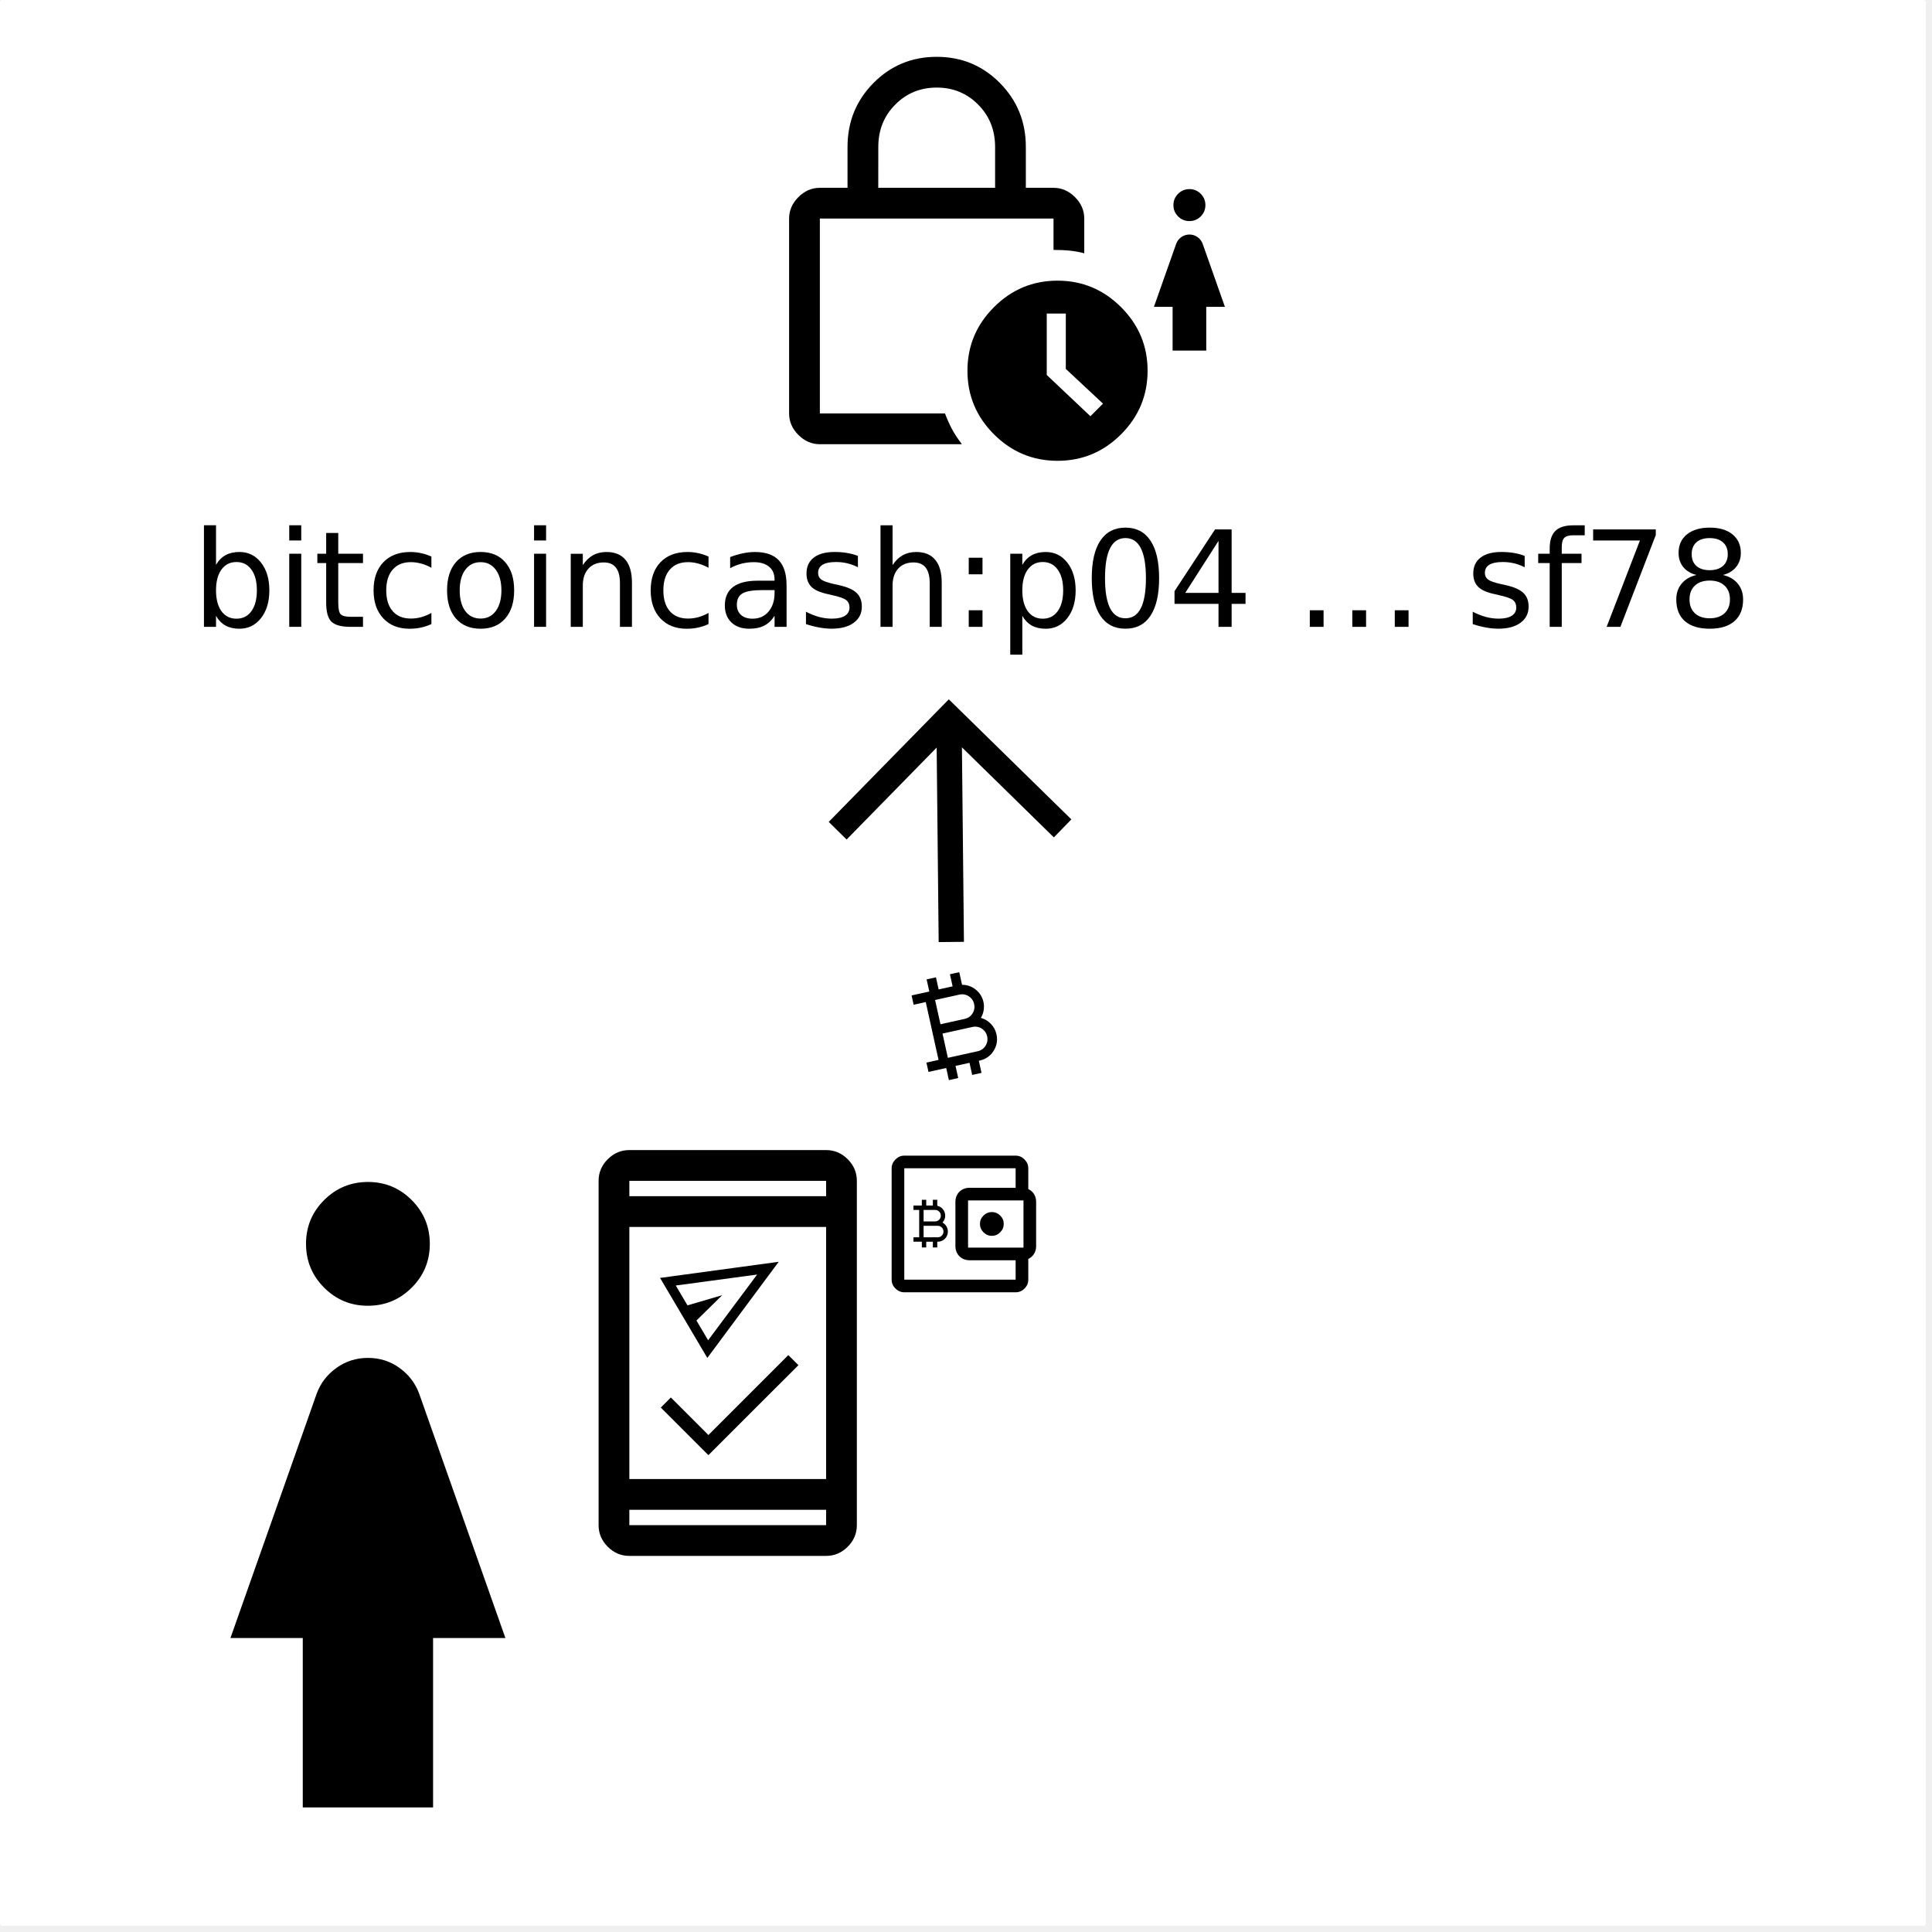
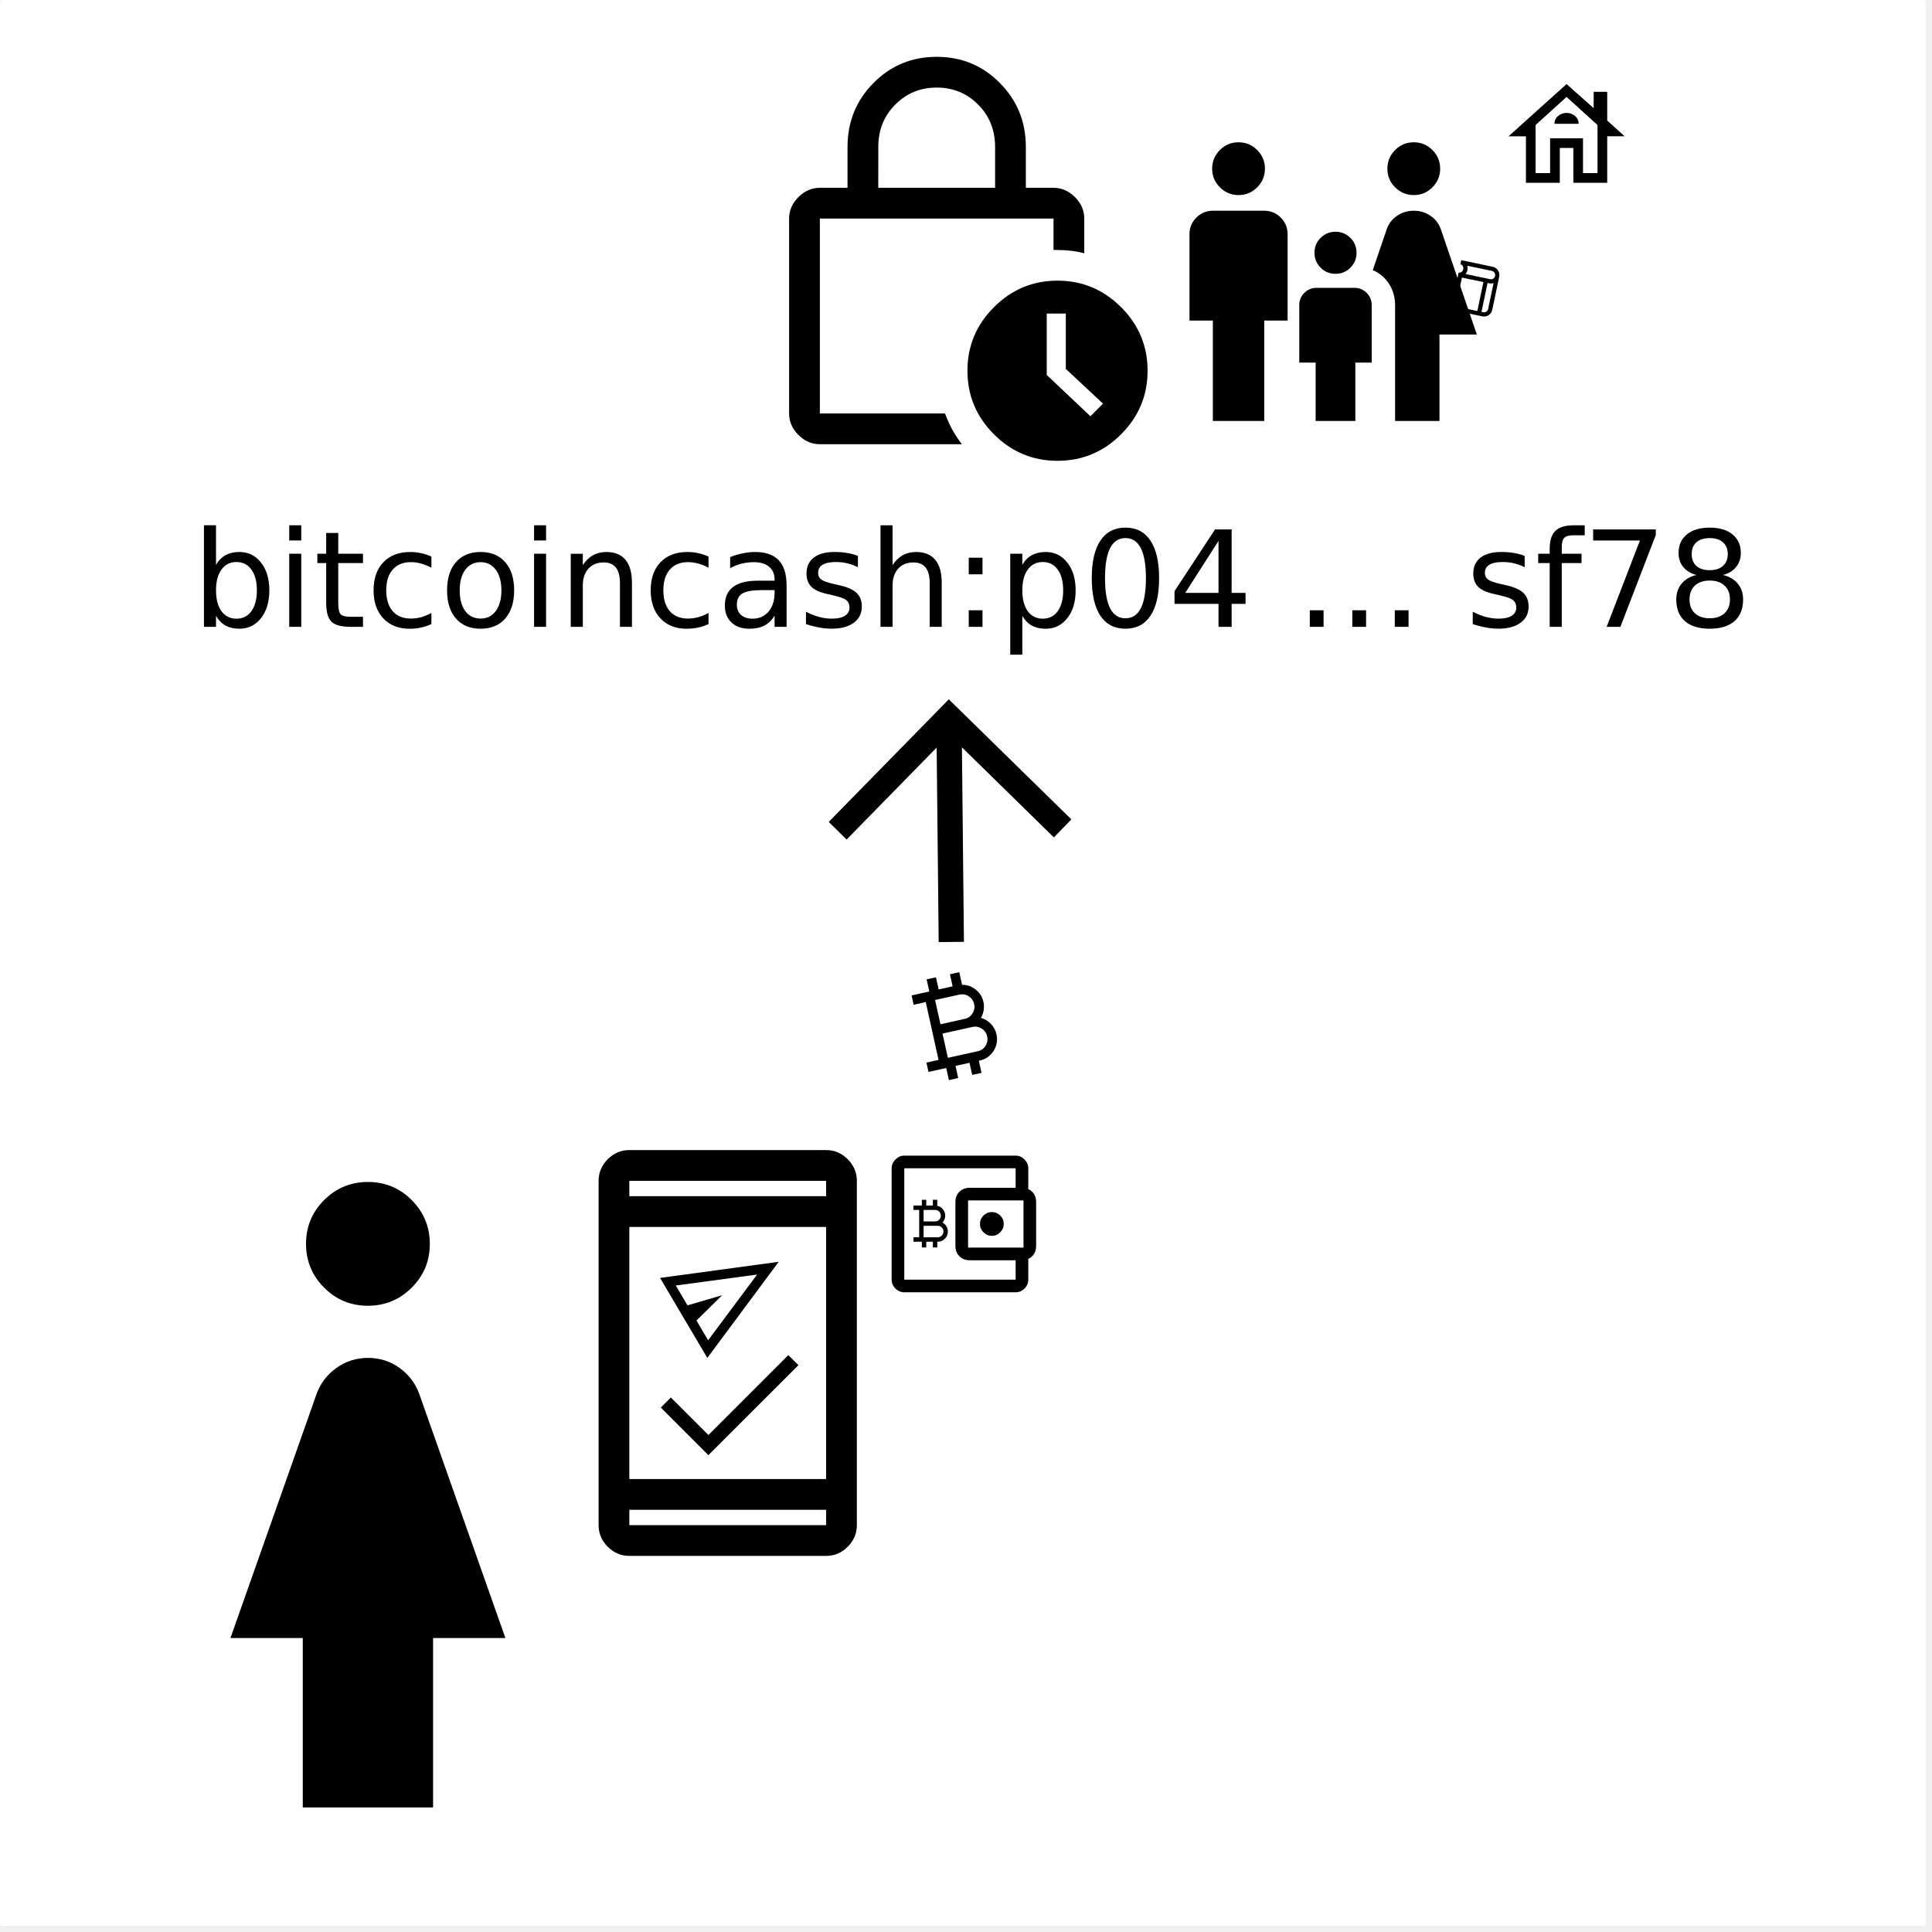
- <svg xmlns="http://www.w3.org/2000/svg" width="400" height="400" version="1.1" viewBox="0 0 105.83 105.83">
-   <rect width="105.49" height="105.49" ry=".133" fill="#fff" />
-   <path d="m20.15 71.526q-1.406 0-2.397-0.994-0.99-0.994-0.99-2.4t0.994-2.397q0.994-0.99 2.4-0.99 1.406 0 2.397 0.994 0.99 0.994 0.99 2.4 0 1.406-0.994 2.397-0.994 0.99-2.4 0.99zm-3.565 27.481v-9.279h-3.962l4.729-13.401q0.321-0.857 1.084-1.401 0.763-0.544 1.722-0.544 0.959 0 1.718 0.544 0.758 0.544 1.08 1.401l4.729 13.401h-3.962v9.279z" stroke-width=".054" />
-   <g transform="matrix(.67613 0 0 .67613 -2.184 16.186)">
-     <path d="m77.914 77.124v-0.465h-0.679v-0.357h0.465v-2.216h-0.465v-0.357h0.679v-0.465h0.357v0.465h0.536v-0.465h0.357v0.484q0.286 0.064 0.465 0.29 0.179 0.226 0.179 0.512 0 0.152-0.057 0.298-0.057 0.146-0.164 0.262 0.202 0.109 0.319 0.304 0.117 0.195 0.117 0.424 0 0.34-0.24 0.581-0.24 0.241-0.583 0.241h-0.036v0.465h-0.357v-0.465h-0.536v0.465zm0.143-2.109h0.93q0.195 0 0.33-0.137 0.135-0.137 0.135-0.328 0-0.195-0.135-0.33-0.135-0.135-0.33-0.135h-0.93zm0 1.287h1.144q0.195 0 0.33-0.137 0.135-0.137 0.135-0.328 0-0.195-0.135-0.33-0.135-0.135-0.33-0.135h-1.144z" stroke-width=".005" />
-     <path d="m83.586 76.184q0.39 0 0.677-0.287 0.287-0.287 0.287-0.682 0-0.395-0.287-0.677-0.287-0.282-0.677-0.282-0.39 0-0.677 0.282-0.287 0.282-0.287 0.677 0 0.395 0.287 0.682 0.287 0.287 0.677 0.287zm-7.094 3.004v0.543-9.021zm0 1.569q-0.405 0-0.715-0.305-0.31-0.305-0.31-0.72v-9.021q0-0.405 0.31-0.715 0.31-0.31 0.715-0.31h9.021q0.415 0 0.72 0.31 0.305 0.31 0.305 0.715v1.886h-1.025v-1.886h-9.021v9.021h9.021v-1.876h1.025v1.876q0 0.415-0.305 0.72t-0.72 0.305zm5.31-2.594q-0.518 0-0.843-0.325-0.325-0.325-0.325-0.833v-3.557q0-0.518 0.325-0.838 0.325-0.32 0.843-0.32h4.203q0.518 0 0.843 0.32 0.325 0.32 0.325 0.838v3.557q0 0.507-0.325 0.833-0.325 0.325-0.843 0.325zm4.347-1.025v-3.824h-4.49v3.824z" stroke-width=".015" />
+ <svg xmlns="http://www.w3.org/2000/svg" width="400" height="400" version="1.1" viewBox="0 0 105.83 105.83" id="svg72">
+   <defs id="defs76" />
+   <rect width="105.49" height="105.49" ry=".133" fill="#fff" id="rect2" />
+   <path d="m20.15 71.526q-1.406 0-2.397-0.994-0.99-0.994-0.99-2.4t0.994-2.397q0.994-0.99 2.4-0.99 1.406 0 2.397 0.994 0.99 0.994 0.99 2.4 0 1.406-0.994 2.397-0.994 0.99-2.4 0.99zm-3.565 27.481v-9.279h-3.962l4.729-13.401q0.321-0.857 1.084-1.401 0.763-0.544 1.722-0.544 0.959 0 1.718 0.544 0.758 0.544 1.08 1.401l4.729 13.401h-3.962v9.279z" stroke-width=".054" id="path4" />
+   <g transform="matrix(.67613 0 0 .67613 -2.184 16.186)" id="g10">
+     <path d="m77.914 77.124v-0.465h-0.679v-0.357h0.465v-2.216h-0.465v-0.357h0.679v-0.465h0.357v0.465h0.536v-0.465h0.357v0.484q0.286 0.064 0.465 0.29 0.179 0.226 0.179 0.512 0 0.152-0.057 0.298-0.057 0.146-0.164 0.262 0.202 0.109 0.319 0.304 0.117 0.195 0.117 0.424 0 0.34-0.24 0.581-0.24 0.241-0.583 0.241h-0.036v0.465h-0.357v-0.465h-0.536v0.465zm0.143-2.109h0.93q0.195 0 0.33-0.137 0.135-0.137 0.135-0.328 0-0.195-0.135-0.33-0.135-0.135-0.33-0.135h-0.93zm0 1.287h1.144q0.195 0 0.33-0.137 0.135-0.137 0.135-0.328 0-0.195-0.135-0.33-0.135-0.135-0.33-0.135h-1.144z" stroke-width=".005" id="path6" />
+     <path d="m83.586 76.184q0.39 0 0.677-0.287 0.287-0.287 0.287-0.682 0-0.395-0.287-0.677-0.287-0.282-0.677-0.282-0.39 0-0.677 0.282-0.287 0.282-0.287 0.677 0 0.395 0.287 0.682 0.287 0.287 0.677 0.287zm-7.094 3.004v0.543-9.021zm0 1.569q-0.405 0-0.715-0.305-0.31-0.305-0.31-0.72v-9.021q0-0.405 0.31-0.715 0.31-0.31 0.715-0.31h9.021q0.415 0 0.72 0.31 0.305 0.31 0.305 0.715v1.886h-1.025v-1.886h-9.021v9.021h9.021v-1.876h1.025v1.876q0 0.415-0.305 0.72t-0.72 0.305zm5.31-2.594q-0.518 0-0.843-0.325-0.325-0.325-0.325-0.833v-3.557q0-0.518 0.325-0.838 0.325-0.32 0.843-0.32h4.203q0.518 0 0.843 0.32 0.325 0.32 0.325 0.838v3.557q0 0.507-0.325 0.833-0.325 0.325-0.843 0.325zm4.347-1.025v-3.824h-4.49v3.824z" stroke-width=".015" id="path8" />
  </g>
-   <path d="m34.474 85.228q-0.682 0-1.183-0.501-0.501-0.501-0.501-1.183v-18.862q0-0.682 0.501-1.183 0.501-0.501 1.183-0.501h10.778q0.682 0 1.183 0.501 0.501 0.501 0.501 1.183v18.862q0 0.682-0.501 1.183-0.501 0.501-1.183 0.501zm0-2.526v0.842h10.778v-0.842zm0-1.684h10.778v-13.81h-10.778zm0-15.494h10.778v-0.842h-10.778zm0 0v-0.842zm0 17.178v0.842z" stroke-width=".025" />
-   <path d="m48.109 10.288h6.4v-2.24q0-1.381-0.926-2.316-0.926-0.935-2.273-0.935-1.347 0-2.273 0.935-0.926 0.935-0.926 2.316zm4.581 14.045h-7.781q-0.665 0-1.175-0.509-0.509-0.509-0.509-1.175v-10.677q0-0.665 0.509-1.175 0.509-0.509 1.175-0.509h1.516v-2.24q0-2.063 1.419-3.499 1.419-1.436 3.465-1.436 2.046 0 3.465 1.436 1.419 1.436 1.419 3.499v2.24h1.516q0.665 0 1.175 0.509 0.509 0.509 0.509 1.175v1.903q-0.371-0.101-0.77-0.143-0.4-0.042-0.914-0.042v-1.718h-12.799v10.677h6.854q0.185 0.488 0.387 0.863 0.202 0.375 0.539 0.821zm5.238 0.909q-2.029 0-3.482-1.452t-1.452-3.482q0-2.029 1.452-3.482t3.482-1.452q2.029 0 3.482 1.452t1.452 3.482q0 2.029-1.452 3.482t-3.482 1.452zm1.802-2.442 0.69-0.69-2.038-1.903v-3.031h-1.044v3.364zm-14.82-10.829v10.677z" stroke-width=".025" />
-   <g stroke-width=".229" aria-label="bitcoincash:p04 ... sf78">
-     <path d="m14.071 32.338q0-0.726-0.3-1.137-0.297-0.415-0.819-0.415t-0.822 0.415q-0.297 0.411-0.297 1.137t0.297 1.141q0.3 0.411 0.822 0.411t0.819-0.411q0.3-0.415 0.3-1.141zm-2.238-1.398q0.207-0.358 0.522-0.529 0.318-0.175 0.758-0.175 0.729 0 1.183 0.579 0.458 0.579 0.458 1.523t-0.458 1.523q-0.454 0.579-1.183 0.579-0.44 0-0.758-0.172-0.315-0.175-0.522-0.533v0.601h-0.661v-5.563h0.661z" />
-     <path d="m15.844 30.332h0.658v4.004h-0.658zm0-1.559h0.658v0.833h-0.658z" />
-     <path d="m18.529 29.196v1.137h1.355v0.511h-1.355v2.174q0 0.49 0.132 0.629 0.136 0.139 0.547 0.139h0.676v0.551h-0.676q-0.761 0-1.051-0.282-0.29-0.286-0.29-1.037v-2.174h-0.483v-0.511h0.483v-1.137z" />
-     <path d="m23.631 30.486v0.615q-0.279-0.154-0.561-0.229-0.279-0.079-0.565-0.079-0.64 0-0.994 0.408-0.354 0.404-0.354 1.137t0.354 1.141q0.354 0.404 0.994 0.404 0.286 0 0.565-0.075 0.282-0.079 0.561-0.232v0.608q-0.275 0.129-0.572 0.193-0.293 0.064-0.626 0.064-0.904 0-1.437-0.568-0.533-0.568-0.533-1.534 0-0.98 0.536-1.541 0.54-0.561 1.476-0.561 0.304 0 0.593 0.064 0.29 0.061 0.561 0.186z" />
-     <path d="m26.326 30.794q-0.529 0-0.837 0.415-0.307 0.411-0.307 1.13 0 0.719 0.304 1.133 0.307 0.411 0.84 0.411 0.526 0 0.833-0.415 0.307-0.415 0.307-1.13 0-0.711-0.307-1.126-0.307-0.418-0.833-0.418zm0-0.558q0.858 0 1.348 0.558t0.49 1.544q0 0.983-0.49 1.544-0.49 0.558-1.348 0.558-0.862 0-1.351-0.558-0.486-0.561-0.486-1.544 0-0.987 0.486-1.544 0.49-0.558 1.351-0.558z" />
-     <path d="m29.255 30.332h0.658v4.004h-0.658zm0-1.559h0.658v0.833h-0.658z" />
-     <path d="m34.617 31.92v2.417h-0.658v-2.395q0-0.568-0.222-0.851t-0.665-0.282q-0.533 0-0.84 0.34t-0.307 0.926v2.263h-0.661v-4.004h0.661v0.622q0.236-0.361 0.554-0.54 0.322-0.179 0.74-0.179 0.69 0 1.044 0.429 0.354 0.425 0.354 1.255z" />
-     <path d="m38.811 30.486v0.615q-0.279-0.154-0.561-0.229-0.279-0.079-0.565-0.079-0.64 0-0.994 0.408-0.354 0.404-0.354 1.137t0.354 1.141q0.354 0.404 0.994 0.404 0.286 0 0.565-0.075 0.282-0.079 0.561-0.232v0.608q-0.275 0.129-0.572 0.193-0.293 0.064-0.626 0.064-0.904 0-1.437-0.568-0.533-0.568-0.533-1.534 0-0.98 0.536-1.541 0.54-0.561 1.476-0.561 0.304 0 0.593 0.064 0.29 0.061 0.561 0.186z" />
-     <path d="m41.775 32.324q-0.797 0-1.105 0.182-0.307 0.182-0.307 0.622 0 0.35 0.229 0.558 0.232 0.204 0.629 0.204 0.547 0 0.876-0.386 0.332-0.39 0.332-1.033v-0.147zm1.312-0.272v2.284h-0.658v-0.608q-0.225 0.365-0.561 0.54-0.336 0.172-0.822 0.172-0.615 0-0.98-0.343-0.361-0.347-0.361-0.926 0-0.676 0.45-1.019 0.454-0.343 1.351-0.343h0.922v-0.064q0-0.454-0.3-0.701-0.297-0.25-0.837-0.25-0.343 0-0.669 0.082t-0.626 0.247v-0.608q0.361-0.139 0.701-0.207 0.34-0.071 0.661-0.071 0.869 0 1.298 0.45 0.429 0.45 0.429 1.366z" />
-     <path d="m46.994 30.45v0.622q-0.279-0.143-0.579-0.215-0.3-0.071-0.622-0.071-0.49 0-0.736 0.15-0.243 0.15-0.243 0.45 0 0.229 0.175 0.361 0.175 0.129 0.704 0.247l0.225 0.05q0.701 0.15 0.994 0.425 0.297 0.272 0.297 0.761 0 0.558-0.443 0.883-0.44 0.325-1.212 0.325-0.322 0-0.672-0.064-0.347-0.061-0.733-0.186v-0.679q0.365 0.189 0.719 0.286 0.354 0.093 0.701 0.093 0.465 0 0.715-0.157 0.25-0.161 0.25-0.45 0-0.268-0.182-0.411-0.179-0.143-0.79-0.275l-0.229-0.054q-0.611-0.129-0.883-0.393-0.272-0.268-0.272-0.733 0-0.565 0.4-0.872t1.137-0.307q0.365 0 0.686 0.054 0.322 0.054 0.593 0.161z" />
-     <path d="m51.585 31.92v2.417h-0.658v-2.395q0-0.568-0.222-0.851-0.222-0.282-0.665-0.282-0.533 0-0.84 0.34t-0.307 0.926v2.263h-0.661v-5.563h0.661v2.181q0.236-0.361 0.554-0.54 0.322-0.179 0.74-0.179 0.69 0 1.044 0.429 0.354 0.425 0.354 1.255z" />
-     <path d="m53.065 33.429h0.754v0.908h-0.754zm0-2.878h0.754v0.908h-0.754z" />
-     <path d="m56 33.736v2.124h-0.661v-5.527h0.661v0.608q0.207-0.358 0.522-0.529 0.318-0.175 0.758-0.175 0.729 0 1.183 0.579 0.458 0.579 0.458 1.523t-0.458 1.523q-0.454 0.579-1.183 0.579-0.44 0-0.758-0.172-0.315-0.175-0.522-0.533zm2.238-1.398q0-0.726-0.3-1.137-0.297-0.415-0.819-0.415t-0.822 0.415q-0.297 0.411-0.297 1.137t0.297 1.141q0.3 0.411 0.822 0.411t0.819-0.411q0.3-0.415 0.3-1.141z" />
-     <path d="m61.649 29.474q-0.558 0-0.84 0.551-0.279 0.547-0.279 1.648 0 1.098 0.279 1.648 0.282 0.547 0.84 0.547 0.561 0 0.84-0.547 0.282-0.551 0.282-1.648 0-1.101-0.282-1.648-0.279-0.551-0.84-0.551zm0-0.572q0.897 0 1.369 0.711 0.475 0.708 0.475 2.059 0 1.348-0.475 2.059-0.472 0.708-1.369 0.708-0.897 0-1.373-0.708-0.472-0.711-0.472-2.059 0-1.351 0.472-2.059 0.475-0.711 1.373-0.711z" />
-     <path d="m66.747 29.628-1.823 2.849h1.823zm-0.189-0.629h0.908v3.479h0.761v0.601h-0.761v1.258h-0.719v-1.258h-2.41v-0.697z" />
-     <path d="m71.748 33.429h0.754v0.908h-0.754z" />
-     <path d="m74.076 33.429h0.754v0.908h-0.754z" />
-     <path d="m76.403 33.429h0.754v0.908h-0.754z" />
-     <path d="m83.518 30.45v0.622q-0.279-0.143-0.579-0.215-0.3-0.071-0.622-0.071-0.49 0-0.736 0.15-0.243 0.15-0.243 0.45 0 0.229 0.175 0.361 0.175 0.129 0.704 0.247l0.225 0.05q0.701 0.15 0.994 0.425 0.297 0.272 0.297 0.761 0 0.558-0.443 0.883-0.44 0.325-1.212 0.325-0.322 0-0.672-0.064-0.347-0.061-0.733-0.186v-0.679q0.365 0.189 0.719 0.286 0.354 0.093 0.701 0.093 0.465 0 0.715-0.157 0.25-0.161 0.25-0.45 0-0.268-0.182-0.411-0.179-0.143-0.79-0.275l-0.229-0.054q-0.611-0.129-0.883-0.393-0.272-0.268-0.272-0.733 0-0.565 0.4-0.872 0.4-0.307 1.137-0.307 0.365 0 0.686 0.054 0.322 0.054 0.593 0.161z" />
-     <path d="m86.807 28.774v0.547h-0.629q-0.354 0-0.493 0.143-0.136 0.143-0.136 0.515v0.354h1.083v0.511h-1.083v3.493h-0.661v-3.493h-0.629v-0.511h0.629v-0.279q0-0.669 0.311-0.972 0.311-0.307 0.987-0.307z" />
-     <path d="m87.268 28.999h3.432v0.307l-1.938 5.03h-0.754l1.823-4.73h-2.563z" />
-     <path d="m93.653 31.802q-0.515 0-0.812 0.275-0.293 0.275-0.293 0.758t0.293 0.758q0.297 0.275 0.812 0.275 0.515 0 0.812-0.275 0.297-0.279 0.297-0.758 0-0.483-0.297-0.758-0.293-0.275-0.812-0.275zm-0.722-0.307q-0.465-0.114-0.726-0.433-0.257-0.318-0.257-0.776 0-0.64 0.454-1.012 0.458-0.372 1.251-0.372 0.797 0 1.251 0.372 0.454 0.372 0.454 1.012 0 0.458-0.261 0.776-0.257 0.318-0.719 0.433 0.522 0.122 0.812 0.475 0.293 0.354 0.293 0.865 0 0.776-0.475 1.19-0.472 0.415-1.355 0.415-0.883 0-1.359-0.415-0.472-0.415-0.472-1.19 0-0.511 0.293-0.865 0.293-0.354 0.815-0.475zm-0.265-1.141q0 0.415 0.257 0.647 0.261 0.232 0.729 0.232 0.465 0 0.726-0.232 0.265-0.232 0.265-0.647 0-0.415-0.265-0.647-0.261-0.232-0.726-0.232-0.468 0-0.729 0.232-0.257 0.232-0.257 0.647z" />
+   <path d="m34.474 85.228q-0.682 0-1.183-0.501-0.501-0.501-0.501-1.183v-18.862q0-0.682 0.501-1.183 0.501-0.501 1.183-0.501h10.778q0.682 0 1.183 0.501 0.501 0.501 0.501 1.183v18.862q0 0.682-0.501 1.183-0.501 0.501-1.183 0.501zm0-2.526v0.842h10.778v-0.842zm0-1.684h10.778v-13.81h-10.778zm0-15.494h10.778v-0.842h-10.778zm0 0v-0.842zm0 17.178v0.842z" stroke-width=".025" id="path12" />
+   <path d="m48.109 10.288h6.4v-2.24q0-1.381-0.926-2.316-0.926-0.935-2.273-0.935-1.347 0-2.273 0.935-0.926 0.935-0.926 2.316zm4.581 14.045h-7.781q-0.665 0-1.175-0.509-0.509-0.509-0.509-1.175v-10.677q0-0.665 0.509-1.175 0.509-0.509 1.175-0.509h1.516v-2.24q0-2.063 1.419-3.499 1.419-1.436 3.465-1.436 2.046 0 3.465 1.436 1.419 1.436 1.419 3.499v2.24h1.516q0.665 0 1.175 0.509 0.509 0.509 0.509 1.175v1.903q-0.371-0.101-0.77-0.143-0.4-0.042-0.914-0.042v-1.718h-12.799v10.677h6.854q0.185 0.488 0.387 0.863 0.202 0.375 0.539 0.821zm5.238 0.909q-2.029 0-3.482-1.452t-1.452-3.482q0-2.029 1.452-3.482t3.482-1.452q2.029 0 3.482 1.452t1.452 3.482q0 2.029-1.452 3.482t-3.482 1.452zm1.802-2.442 0.69-0.69-2.038-1.903v-3.031h-1.044v3.364zm-14.82-10.829v10.677z" stroke-width=".025" id="path14" />
+   <g stroke-width=".229" aria-label="bitcoincash:p04 ... sf78" id="g60">
+     <path d="m14.071 32.338q0-0.726-0.3-1.137-0.297-0.415-0.819-0.415t-0.822 0.415q-0.297 0.411-0.297 1.137t0.297 1.141q0.3 0.411 0.822 0.411t0.819-0.411q0.3-0.415 0.3-1.141zm-2.238-1.398q0.207-0.358 0.522-0.529 0.318-0.175 0.758-0.175 0.729 0 1.183 0.579 0.458 0.579 0.458 1.523t-0.458 1.523q-0.454 0.579-1.183 0.579-0.44 0-0.758-0.172-0.315-0.175-0.522-0.533v0.601h-0.661v-5.563h0.661z" id="path16" />
+     <path d="m15.844 30.332h0.658v4.004h-0.658zm0-1.559h0.658v0.833h-0.658z" id="path18" />
+     <path d="m18.529 29.196v1.137h1.355v0.511h-1.355v2.174q0 0.49 0.132 0.629 0.136 0.139 0.547 0.139h0.676v0.551h-0.676q-0.761 0-1.051-0.282-0.29-0.286-0.29-1.037v-2.174h-0.483v-0.511h0.483v-1.137z" id="path20" />
+     <path d="m23.631 30.486v0.615q-0.279-0.154-0.561-0.229-0.279-0.079-0.565-0.079-0.64 0-0.994 0.408-0.354 0.404-0.354 1.137t0.354 1.141q0.354 0.404 0.994 0.404 0.286 0 0.565-0.075 0.282-0.079 0.561-0.232v0.608q-0.275 0.129-0.572 0.193-0.293 0.064-0.626 0.064-0.904 0-1.437-0.568-0.533-0.568-0.533-1.534 0-0.98 0.536-1.541 0.54-0.561 1.476-0.561 0.304 0 0.593 0.064 0.29 0.061 0.561 0.186z" id="path22" />
+     <path d="m26.326 30.794q-0.529 0-0.837 0.415-0.307 0.411-0.307 1.13 0 0.719 0.304 1.133 0.307 0.411 0.84 0.411 0.526 0 0.833-0.415 0.307-0.415 0.307-1.13 0-0.711-0.307-1.126-0.307-0.418-0.833-0.418zm0-0.558q0.858 0 1.348 0.558t0.49 1.544q0 0.983-0.49 1.544-0.49 0.558-1.348 0.558-0.862 0-1.351-0.558-0.486-0.561-0.486-1.544 0-0.987 0.486-1.544 0.49-0.558 1.351-0.558z" id="path24" />
+     <path d="m29.255 30.332h0.658v4.004h-0.658zm0-1.559h0.658v0.833h-0.658z" id="path26" />
+     <path d="m34.617 31.92v2.417h-0.658v-2.395q0-0.568-0.222-0.851t-0.665-0.282q-0.533 0-0.84 0.34t-0.307 0.926v2.263h-0.661v-4.004h0.661v0.622q0.236-0.361 0.554-0.54 0.322-0.179 0.74-0.179 0.69 0 1.044 0.429 0.354 0.425 0.354 1.255z" id="path28" />
+     <path d="m38.811 30.486v0.615q-0.279-0.154-0.561-0.229-0.279-0.079-0.565-0.079-0.64 0-0.994 0.408-0.354 0.404-0.354 1.137t0.354 1.141q0.354 0.404 0.994 0.404 0.286 0 0.565-0.075 0.282-0.079 0.561-0.232v0.608q-0.275 0.129-0.572 0.193-0.293 0.064-0.626 0.064-0.904 0-1.437-0.568-0.533-0.568-0.533-1.534 0-0.98 0.536-1.541 0.54-0.561 1.476-0.561 0.304 0 0.593 0.064 0.29 0.061 0.561 0.186z" id="path30" />
+     <path d="m41.775 32.324q-0.797 0-1.105 0.182-0.307 0.182-0.307 0.622 0 0.35 0.229 0.558 0.232 0.204 0.629 0.204 0.547 0 0.876-0.386 0.332-0.39 0.332-1.033v-0.147zm1.312-0.272v2.284h-0.658v-0.608q-0.225 0.365-0.561 0.54-0.336 0.172-0.822 0.172-0.615 0-0.98-0.343-0.361-0.347-0.361-0.926 0-0.676 0.45-1.019 0.454-0.343 1.351-0.343h0.922v-0.064q0-0.454-0.3-0.701-0.297-0.25-0.837-0.25-0.343 0-0.669 0.082t-0.626 0.247v-0.608q0.361-0.139 0.701-0.207 0.34-0.071 0.661-0.071 0.869 0 1.298 0.45 0.429 0.45 0.429 1.366z" id="path32" />
+     <path d="m46.994 30.45v0.622q-0.279-0.143-0.579-0.215-0.3-0.071-0.622-0.071-0.49 0-0.736 0.15-0.243 0.15-0.243 0.45 0 0.229 0.175 0.361 0.175 0.129 0.704 0.247l0.225 0.05q0.701 0.15 0.994 0.425 0.297 0.272 0.297 0.761 0 0.558-0.443 0.883-0.44 0.325-1.212 0.325-0.322 0-0.672-0.064-0.347-0.061-0.733-0.186v-0.679q0.365 0.189 0.719 0.286 0.354 0.093 0.701 0.093 0.465 0 0.715-0.157 0.25-0.161 0.25-0.45 0-0.268-0.182-0.411-0.179-0.143-0.79-0.275l-0.229-0.054q-0.611-0.129-0.883-0.393-0.272-0.268-0.272-0.733 0-0.565 0.4-0.872t1.137-0.307q0.365 0 0.686 0.054 0.322 0.054 0.593 0.161z" id="path34" />
+     <path d="m51.585 31.92v2.417h-0.658v-2.395q0-0.568-0.222-0.851-0.222-0.282-0.665-0.282-0.533 0-0.84 0.34t-0.307 0.926v2.263h-0.661v-5.563h0.661v2.181q0.236-0.361 0.554-0.54 0.322-0.179 0.74-0.179 0.69 0 1.044 0.429 0.354 0.425 0.354 1.255z" id="path36" />
+     <path d="m53.065 33.429h0.754v0.908h-0.754zm0-2.878h0.754v0.908h-0.754z" id="path38" />
+     <path d="m56 33.736v2.124h-0.661v-5.527h0.661v0.608q0.207-0.358 0.522-0.529 0.318-0.175 0.758-0.175 0.729 0 1.183 0.579 0.458 0.579 0.458 1.523t-0.458 1.523q-0.454 0.579-1.183 0.579-0.44 0-0.758-0.172-0.315-0.175-0.522-0.533zm2.238-1.398q0-0.726-0.3-1.137-0.297-0.415-0.819-0.415t-0.822 0.415q-0.297 0.411-0.297 1.137t0.297 1.141q0.3 0.411 0.822 0.411t0.819-0.411q0.3-0.415 0.3-1.141z" id="path40" />
+     <path d="m61.649 29.474q-0.558 0-0.84 0.551-0.279 0.547-0.279 1.648 0 1.098 0.279 1.648 0.282 0.547 0.84 0.547 0.561 0 0.84-0.547 0.282-0.551 0.282-1.648 0-1.101-0.282-1.648-0.279-0.551-0.84-0.551zm0-0.572q0.897 0 1.369 0.711 0.475 0.708 0.475 2.059 0 1.348-0.475 2.059-0.472 0.708-1.369 0.708-0.897 0-1.373-0.708-0.472-0.711-0.472-2.059 0-1.351 0.472-2.059 0.475-0.711 1.373-0.711z" id="path42" />
+     <path d="m66.747 29.628-1.823 2.849h1.823zm-0.189-0.629h0.908v3.479h0.761v0.601h-0.761v1.258h-0.719v-1.258h-2.41v-0.697z" id="path44" />
+     <path d="m71.748 33.429h0.754v0.908h-0.754z" id="path46" />
+     <path d="m74.076 33.429h0.754v0.908h-0.754z" id="path48" />
+     <path d="m76.403 33.429h0.754v0.908h-0.754z" id="path50" />
+     <path d="m83.518 30.45v0.622q-0.279-0.143-0.579-0.215-0.3-0.071-0.622-0.071-0.49 0-0.736 0.15-0.243 0.15-0.243 0.45 0 0.229 0.175 0.361 0.175 0.129 0.704 0.247l0.225 0.05q0.701 0.15 0.994 0.425 0.297 0.272 0.297 0.761 0 0.558-0.443 0.883-0.44 0.325-1.212 0.325-0.322 0-0.672-0.064-0.347-0.061-0.733-0.186v-0.679q0.365 0.189 0.719 0.286 0.354 0.093 0.701 0.093 0.465 0 0.715-0.157 0.25-0.161 0.25-0.45 0-0.268-0.182-0.411-0.179-0.143-0.79-0.275l-0.229-0.054q-0.611-0.129-0.883-0.393-0.272-0.268-0.272-0.733 0-0.565 0.4-0.872 0.4-0.307 1.137-0.307 0.365 0 0.686 0.054 0.322 0.054 0.593 0.161z" id="path52" />
+     <path d="m86.807 28.774v0.547h-0.629q-0.354 0-0.493 0.143-0.136 0.143-0.136 0.515v0.354h1.083v0.511h-1.083v3.493h-0.661v-3.493h-0.629v-0.511h0.629v-0.279q0-0.669 0.311-0.972 0.311-0.307 0.987-0.307z" id="path54" />
+     <path d="m87.268 28.999h3.432v0.307l-1.938 5.03h-0.754l1.823-4.73h-2.563z" id="path56" />
+     <path d="m93.653 31.802q-0.515 0-0.812 0.275-0.293 0.275-0.293 0.758t0.293 0.758q0.297 0.275 0.812 0.275 0.515 0 0.812-0.275 0.297-0.279 0.297-0.758 0-0.483-0.297-0.758-0.293-0.275-0.812-0.275zm-0.722-0.307q-0.465-0.114-0.726-0.433-0.257-0.318-0.257-0.776 0-0.64 0.454-1.012 0.458-0.372 1.251-0.372 0.797 0 1.251 0.372 0.454 0.372 0.454 1.012 0 0.458-0.261 0.776-0.257 0.318-0.719 0.433 0.522 0.122 0.812 0.475 0.293 0.354 0.293 0.865 0 0.776-0.475 1.19-0.472 0.415-1.355 0.415-0.883 0-1.359-0.415-0.472-0.415-0.472-1.19 0-0.511 0.293-0.865 0.293-0.354 0.815-0.475zm-0.265-1.141q0 0.415 0.257 0.647 0.261 0.232 0.729 0.232 0.465 0 0.726-0.232 0.265-0.232 0.265-0.647 0-0.415-0.265-0.647-0.261-0.232-0.726-0.232-0.468 0-0.729 0.232-0.257 0.232-0.257 0.647z" id="path58" />
  </g>
-   <path d="m38.745 74.384-2.589-4.383 6.5-0.883zm0.044-0.968 2.684-3.599-4.456 0.6 0.642 1.087 1.901-0.556-1.41 1.387zm0 0-1.772-3z" stroke-width=".008" />
-   <path d="m51.978 59.166-0.147-0.664-0.971 0.215-0.113-0.511 0.664-0.147-0.7-3.168-0.664 0.147-0.113-0.511 0.971-0.215-0.147-0.664 0.511-0.113 0.147 0.664 0.766-0.169-0.147-0.664 0.511-0.113 0.153 0.692q0.429 2e-3 0.756 0.268 0.327 0.267 0.417 0.675 0.048 0.217 0.012 0.443-0.036 0.226-0.152 0.426 0.323 0.092 0.552 0.334 0.229 0.241 0.301 0.568 0.107 0.485-0.159 0.906-0.266 0.421-0.757 0.529l-0.051 0.011 0.147 0.664-0.511 0.113-0.147-0.664-0.766 0.169 0.147 0.664zm-0.462-3.06 1.328-0.294q0.278-0.061 0.428-0.3 0.15-0.238 0.089-0.511-0.061-0.278-0.297-0.429-0.235-0.15-0.514-0.089l-1.328 0.294zm0.406 1.839 1.635-0.361q0.278-0.061 0.428-0.3 0.15-0.238 0.089-0.511-0.061-0.278-0.297-0.429-0.236-0.15-0.514-0.089l-1.635 0.361z" stroke-width=".008" />
-   <path d="m38.804 79.71-2.607-2.607 0.552-0.552 2.056 2.056 4.378-4.378 0.552 0.552z" stroke-width=".012" />
-   <path d="m52.802 51.591-0.11-10.654 5.036 4.933 0.959-0.986-6.714-6.577-6.577 6.714 0.979 0.966 4.933-5.036 0.11 10.654z" stroke-width=".021" />
-   <path d="m65.152 12.111q-0.363 0-0.619-0.257-0.256-0.257-0.256-0.62 0-0.363 0.257-0.619 0.257-0.256 0.62-0.256t0.619 0.257q0.256 0.257 0.256 0.62 0 0.363-0.257 0.619-0.257 0.256-0.62 0.256zm-0.92 7.095v-2.396h-1.023l1.221-3.46q0.083-0.221 0.28-0.362 0.197-0.141 0.445-0.141 0.248 0 0.443 0.141 0.196 0.141 0.279 0.362l1.221 3.46h-1.023v2.396z" stroke-width=".014" />
+   <path d="m38.745 74.384-2.589-4.383 6.5-0.883zm0.044-0.968 2.684-3.599-4.456 0.6 0.642 1.087 1.901-0.556-1.41 1.387zm0 0-1.772-3z" stroke-width=".008" id="path62" />
+   <path d="m51.978 59.166-0.147-0.664-0.971 0.215-0.113-0.511 0.664-0.147-0.7-3.168-0.664 0.147-0.113-0.511 0.971-0.215-0.147-0.664 0.511-0.113 0.147 0.664 0.766-0.169-0.147-0.664 0.511-0.113 0.153 0.692q0.429 2e-3 0.756 0.268 0.327 0.267 0.417 0.675 0.048 0.217 0.012 0.443-0.036 0.226-0.152 0.426 0.323 0.092 0.552 0.334 0.229 0.241 0.301 0.568 0.107 0.485-0.159 0.906-0.266 0.421-0.757 0.529l-0.051 0.011 0.147 0.664-0.511 0.113-0.147-0.664-0.766 0.169 0.147 0.664zm-0.462-3.06 1.328-0.294q0.278-0.061 0.428-0.3 0.15-0.238 0.089-0.511-0.061-0.278-0.297-0.429-0.235-0.15-0.514-0.089l-1.328 0.294zm0.406 1.839 1.635-0.361q0.278-0.061 0.428-0.3 0.15-0.238 0.089-0.511-0.061-0.278-0.297-0.429-0.236-0.15-0.514-0.089l-1.635 0.361z" stroke-width=".008" id="path64" />
+   <path d="m38.804 79.71-2.607-2.607 0.552-0.552 2.056 2.056 4.378-4.378 0.552 0.552z" stroke-width=".012" id="path66" />
+   <path d="m52.802 51.591-0.11-10.654 5.036 4.933 0.959-0.986-6.714-6.577-6.577 6.714 0.979 0.966 4.933-5.036 0.11 10.654z" stroke-width=".021" id="path68" />
+   <path d="m 77.444,10.686 q -0.596,0 -1.022,-0.424 -0.425,-0.424 -0.425,-1.021 0,-0.596 0.424,-1.022 0.424,-0.425 1.021,-0.425 0.596,0 1.022,0.424 0.425,0.424 0.425,1.021 0,0.596 -0.424,1.022 -0.424,0.425 -1.021,0.425 z m -1.025,12.375 v -6.347 q 0,-0.64 -0.323,-1.152 -0.323,-0.512 -0.899,-0.768 l 0.749,-2.195 q 0.154,-0.48 0.566,-0.768 0.413,-0.288 0.931,-0.288 0.518,0 0.931,0.288 0.413,0.288 0.566,0.768 l 1.958,5.726 h -2.047 v 4.735 z m -3.263,-8.062 q -0.48,0 -0.816,-0.336 -0.336,-0.336 -0.336,-0.816 0,-0.48 0.336,-0.816 0.336,-0.336 0.816,-0.336 0.48,0 0.816,0.336 0.336,0.336 0.336,0.816 0,0.48 -0.336,0.816 -0.336,0.336 -0.816,0.336 z m -5.31,-4.313 q -0.596,0 -1.022,-0.424 -0.426,-0.424 -0.426,-1.021 0,-0.596 0.424,-1.022 0.424,-0.425 1.021,-0.425 0.596,0 1.022,0.424 0.425,0.424 0.425,1.021 0,0.596 -0.424,1.022 -0.424,0.425 -1.021,0.425 z m -1.409,12.375 V 17.558 h -1.28 v -4.735 q 0,-0.528 0.376,-0.904 0.376,-0.376 0.904,-0.376 h 2.815 q 0.528,0 0.904,0.376 0.376,0.376 0.376,0.904 v 4.735 h -1.28 v 5.503 z m 5.63,0 v -3.199 h -0.896 v -3.148 q 0,-0.395 0.276,-0.671 0.276,-0.276 0.671,-0.276 h 2.073 q 0.395,0 0.671,0.276 0.276,0.276 0.276,0.671 v 3.148 h -0.896 v 3.199 z" stroke-width="0.019" id="path4-5" />
+   <path d="M 83.586,10.012 V 7.468 h -0.954 l 3.181,-2.863 1.484,1.32 v -0.896 h 0.742 v 1.574 l 0.954,0.862 h -0.954 v 2.547 h -1.855 V 8.104 h -0.742 v 1.908 z m 0.53,-0.53 h 0.795 v -1.908 h 1.802 v 1.908 h 0.795 v -2.635 l -1.696,-1.537 -1.696,1.537 z m 0.795,-1.908 h 1.802 z m 0.239,-0.793 h 1.325 q 0,-0.26 -0.199,-0.428 -0.199,-0.168 -0.464,-0.168 -0.265,0 -0.464,0.167 -0.199,0.167 -0.199,0.429 z" stroke-width="0.008" id="path48-6" />
+   <path d="m 81.765,14.613 q 0.188,0.039 0.292,0.2 0.105,0.16 0.065,0.348 l -0.38,1.811 q -0.039,0.188 -0.2,0.292 -0.16,0.105 -0.348,0.065 l -1.721,-0.361 0.428,-2.038 q 0.087,0.018 0.16,-0.037 0.072,-0.055 0.092,-0.147 0.019,-0.092 -0.025,-0.171 -0.044,-0.08 -0.131,-0.098 l 0.048,-0.226 z m 0.049,0.893 q -0.056,0.02 -0.116,0.023 -0.06,0.003 -0.123,-0.011 l -0.09,-0.019 -0.333,1.585 0.09,0.019 q 0.094,0.02 0.174,-0.032 0.08,-0.052 0.1,-0.146 z m -0.556,-0.054 -1.177,-0.247 -0.333,1.585 1.177,0.247 z m 0.556,0.054 -0.345,1.645 z m -0.095,-0.667 -1.349,-0.283 q 0.017,0.056 0.021,0.116 0.004,0.06 -0.01,0.123 -0.012,0.063 -0.04,0.117 -0.026,0.054 -0.068,0.097 l 1.351,0.284 q 0.094,0.02 0.174,-0.032 0.08,-0.052 0.099,-0.147 0.021,-0.095 -0.032,-0.175 -0.052,-0.079 -0.146,-0.099 z" stroke-width="0.003" id="path50-7" />
</svg>
